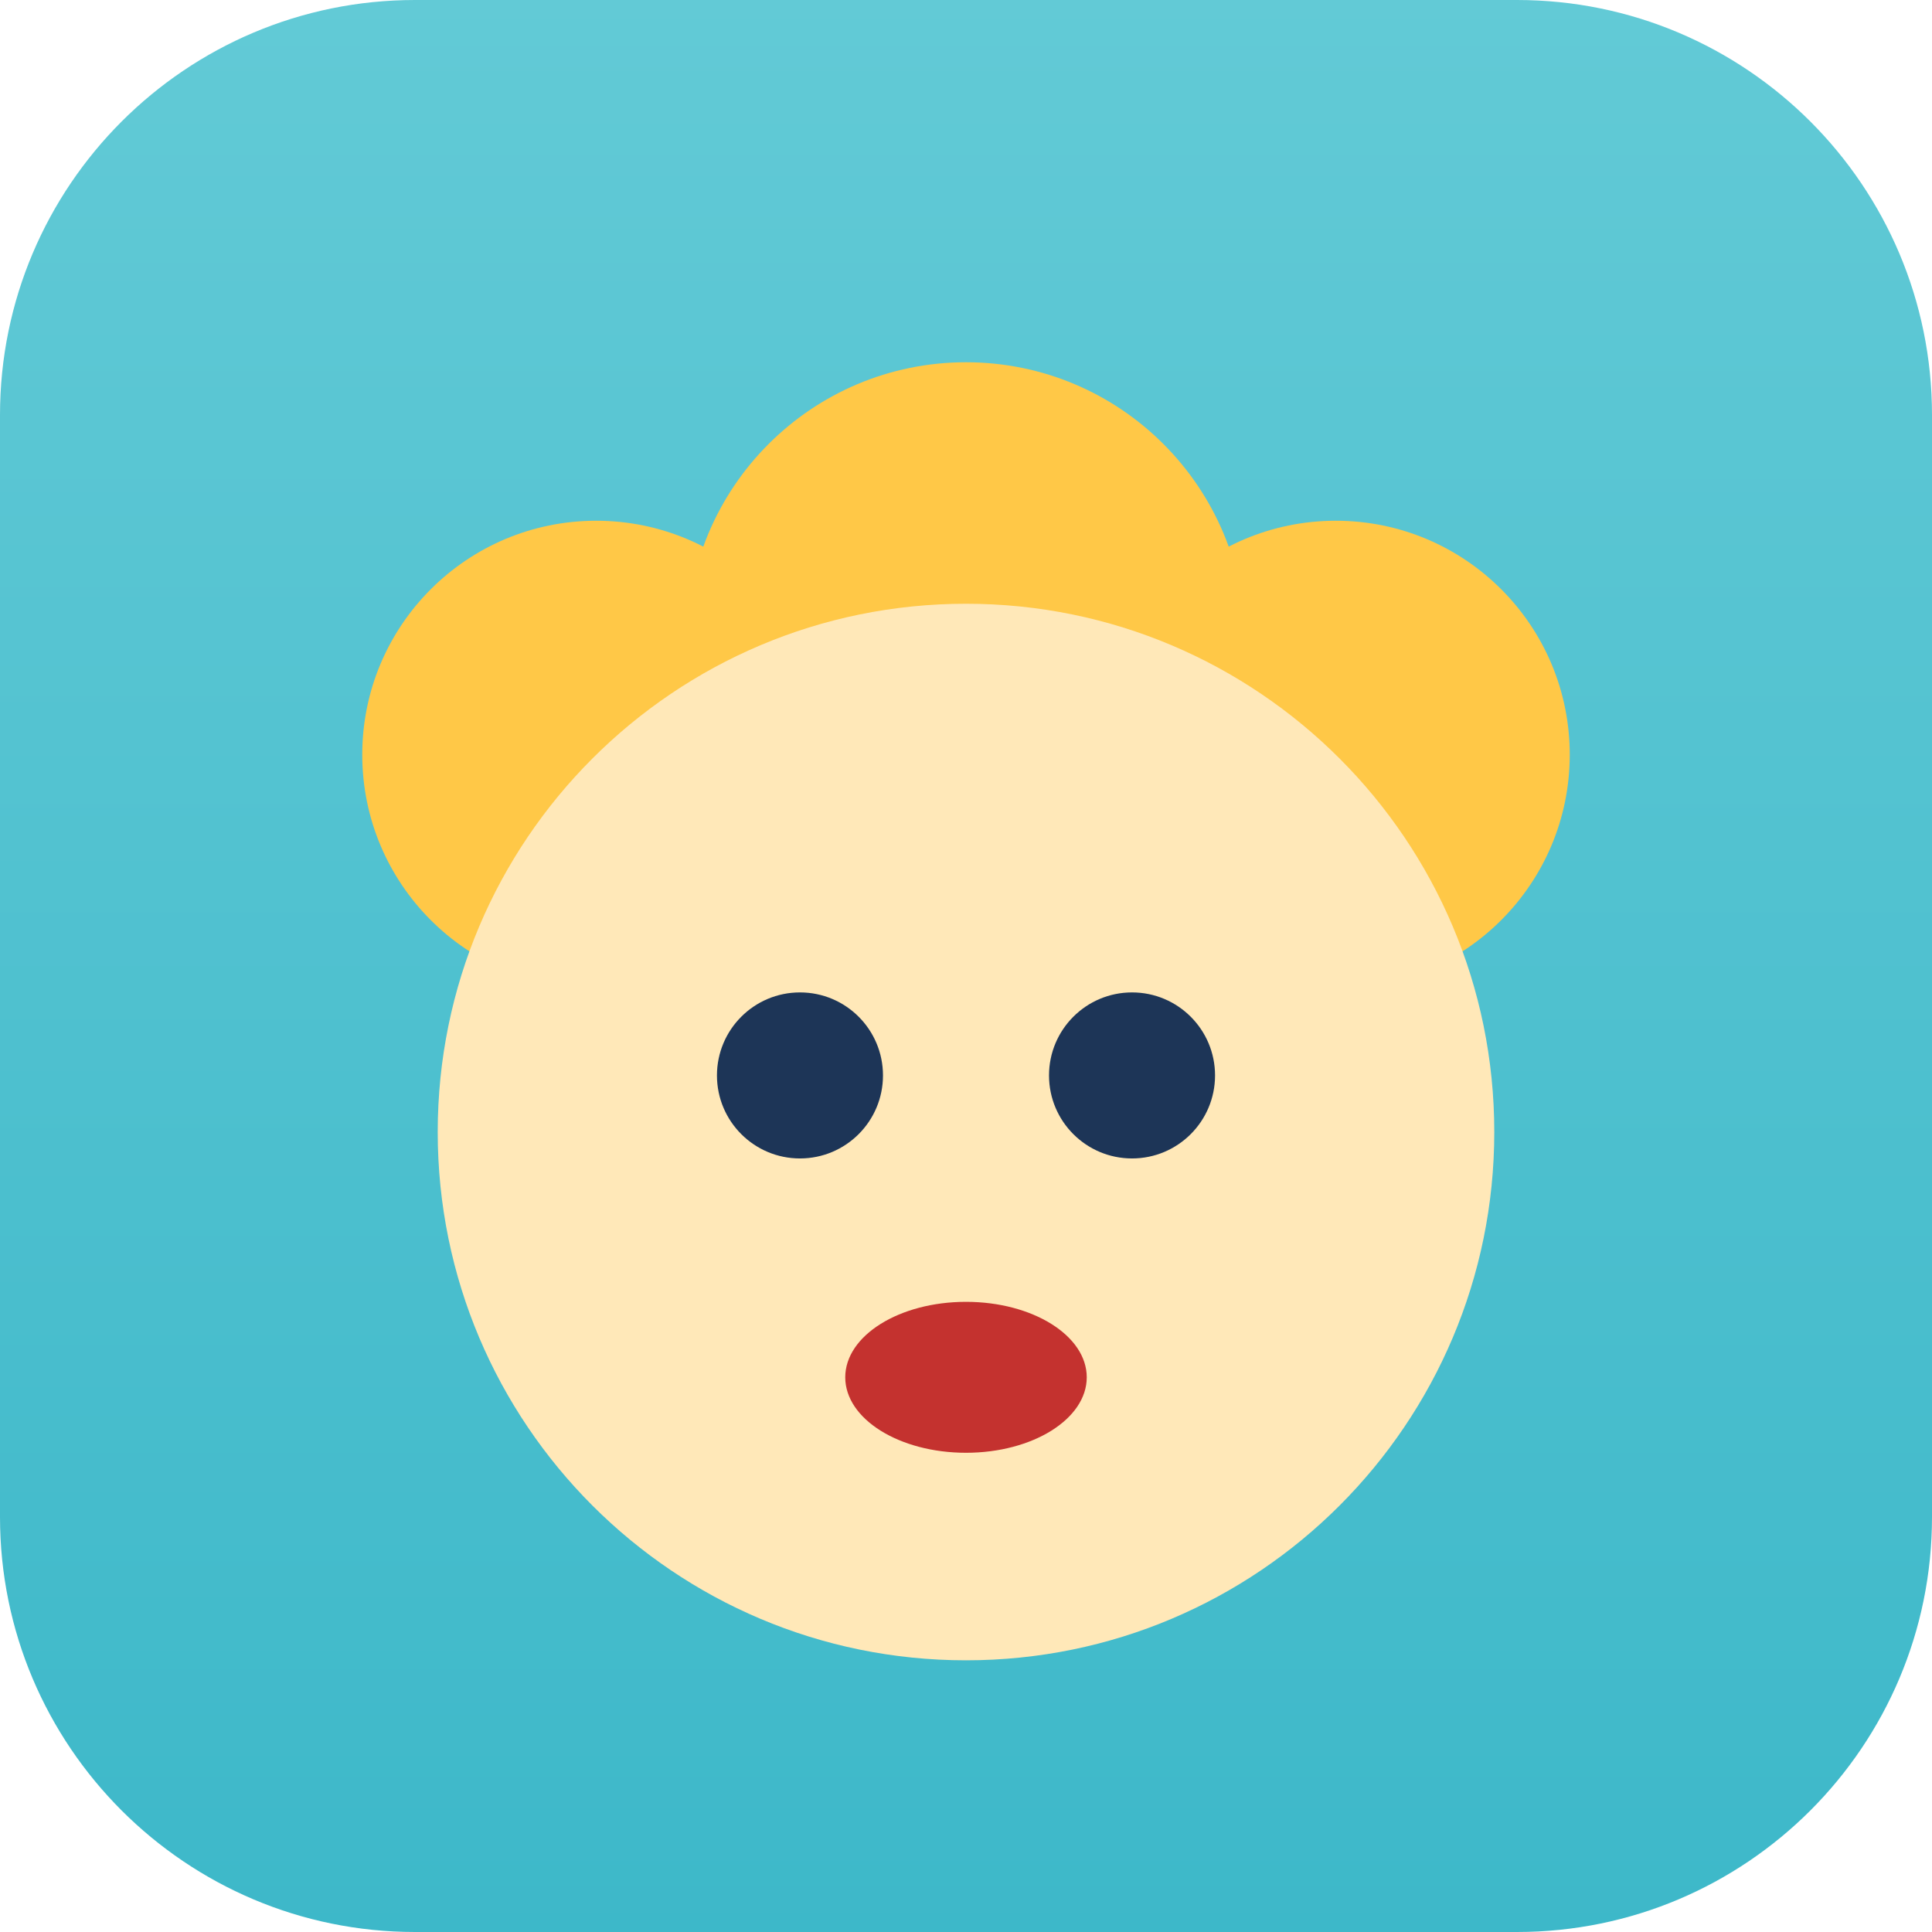
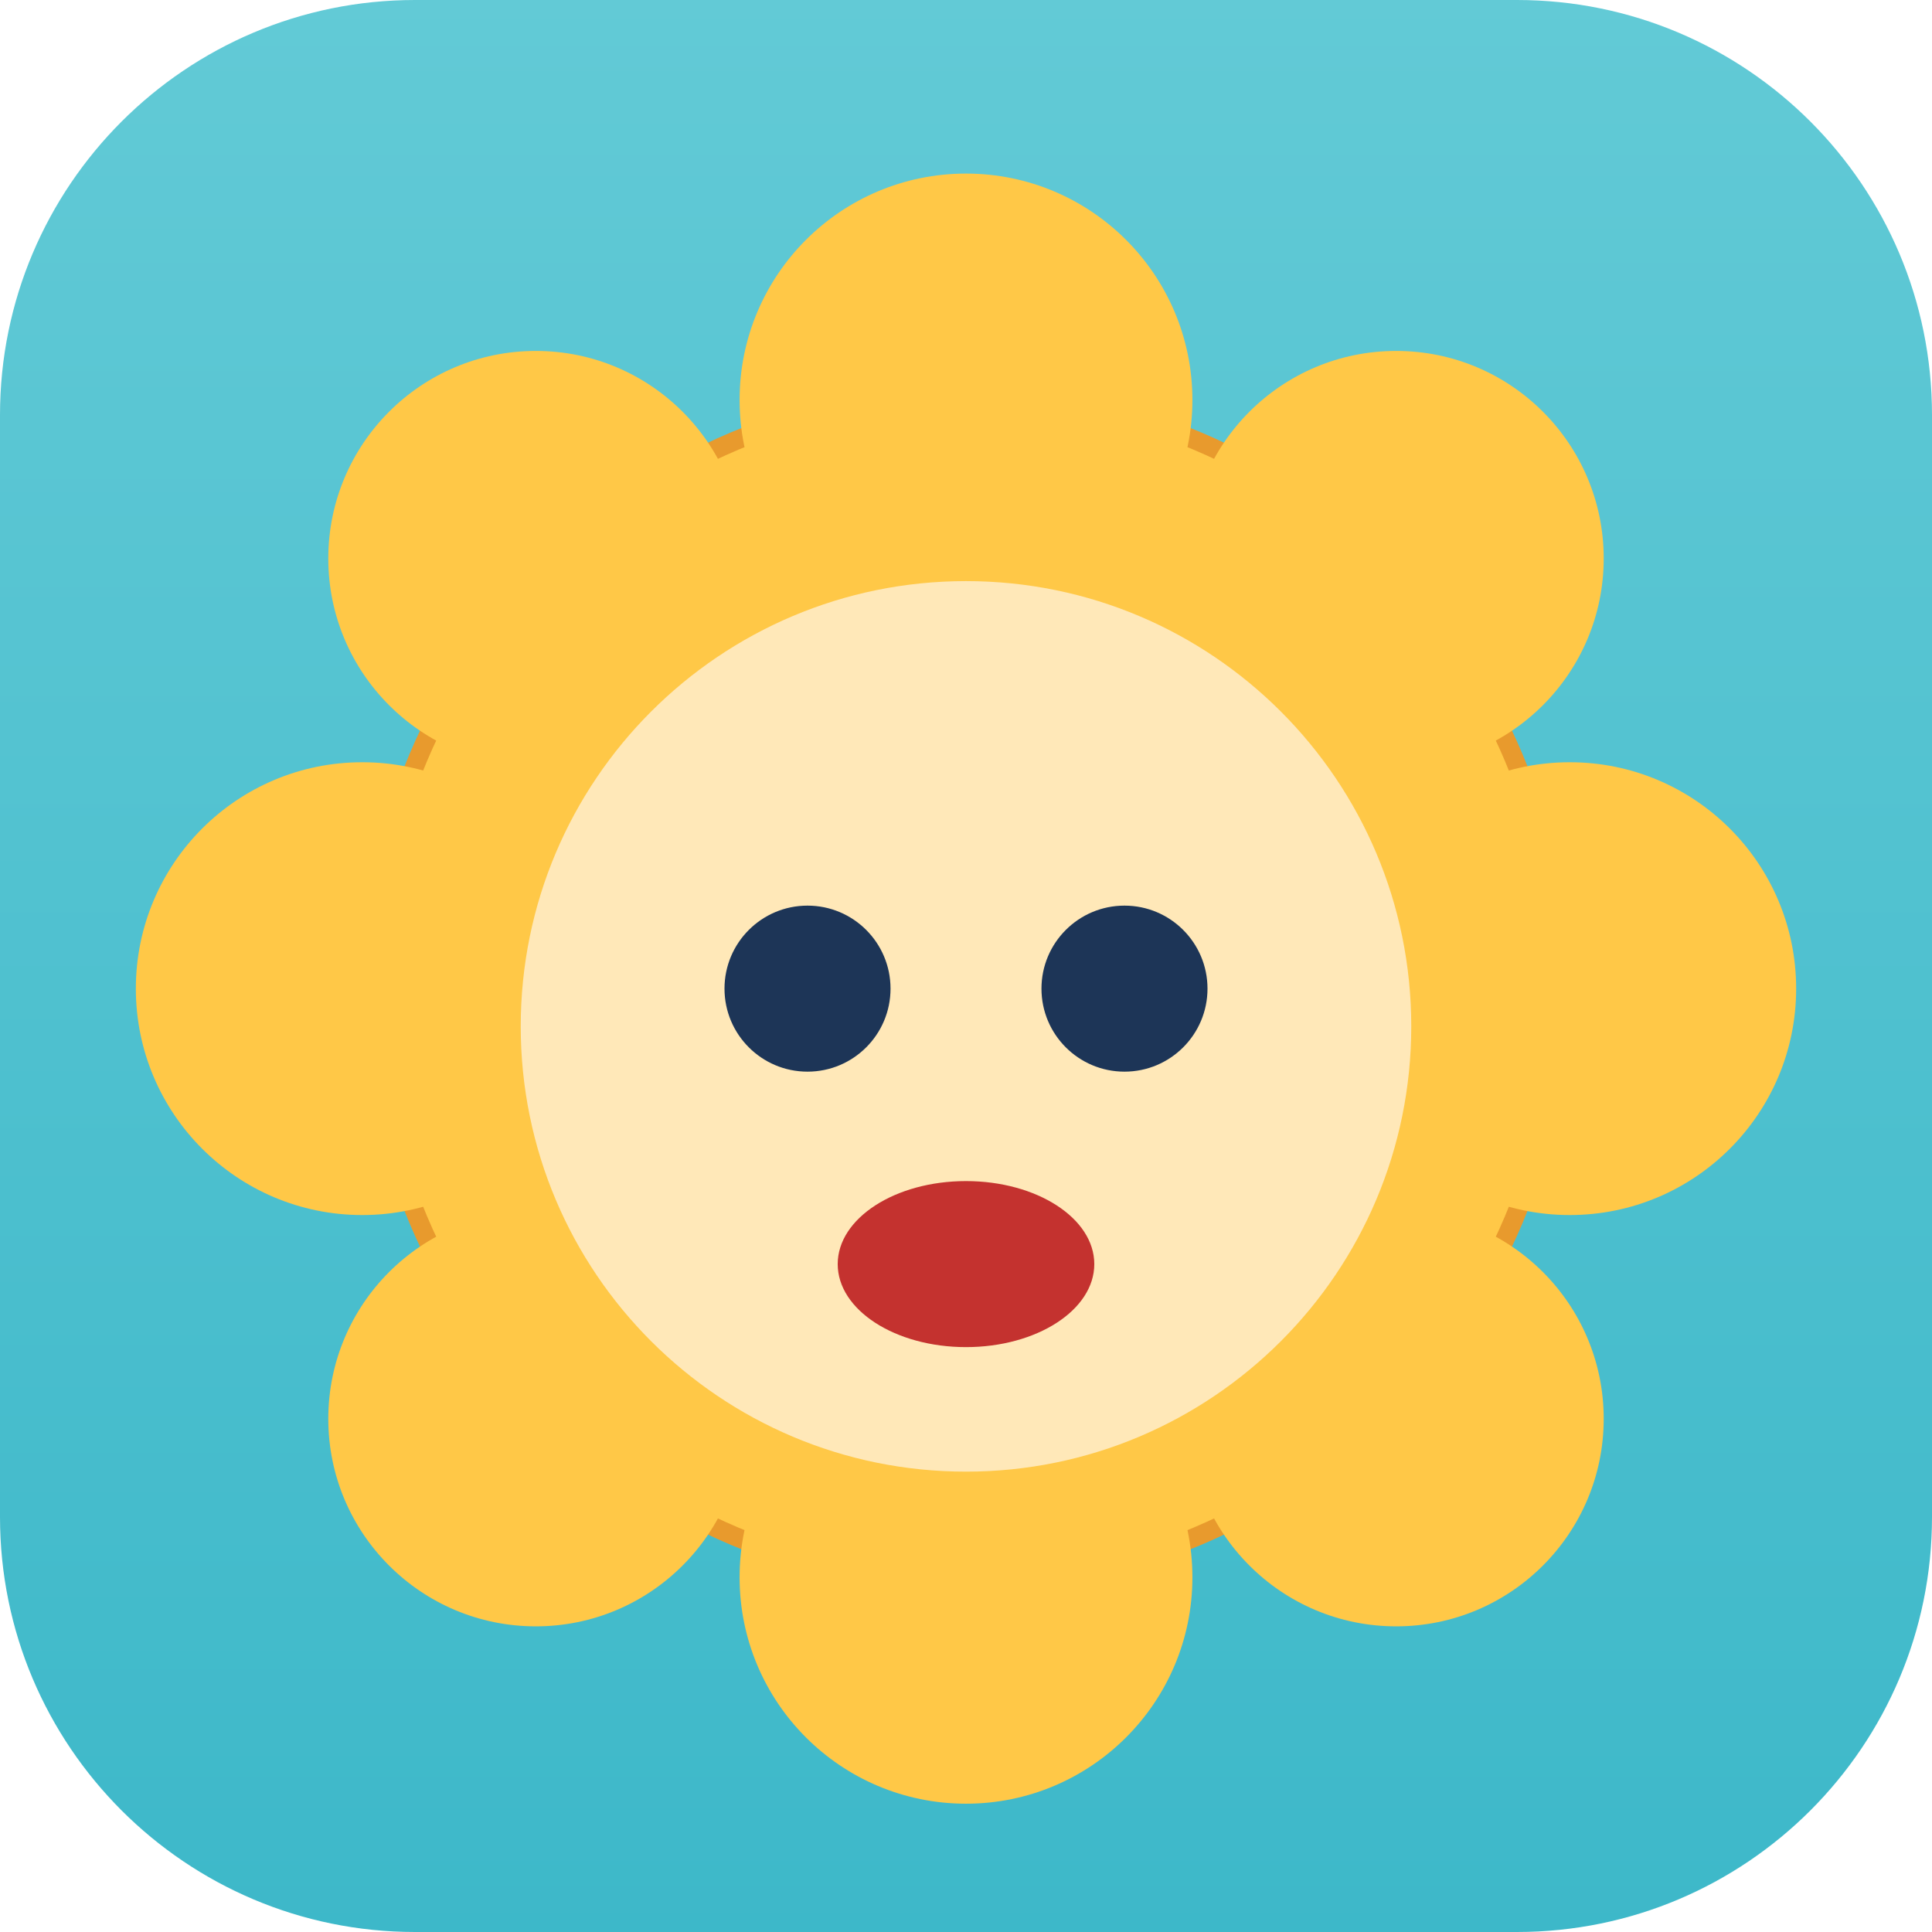
<svg xmlns="http://www.w3.org/2000/svg" viewBox="0 0 512 512">
  <defs>
    <linearGradient id="bg" x1="0" y1="0" x2="0" y2="1">
      <stop offset="0%" stop-color="#62CAD6" />
      <stop offset="100%" stop-color="#3DB8C9" />
    </linearGradient>
  </defs>
  <rect width="512" height="512" rx="110" fill="url(#bg)" />
+   <circle cx="256" cy="262" r="160" fill="#E89A2D" />
  <g fill="#FFC847">
-     <circle cx="158" cy="200" r="62" />
-     <circle cx="256" cy="170" r="74" />
-     <circle cx="354" cy="200" r="62" />
+     <circle cx="256" cy="262" r="155" />
+     <circle cx="256" cy="106" r="60" />
+     <circle cx="142" cy="148" r="55" />
+     <circle cx="370" cy="148" r="55" />
+     <circle cx="96" cy="262" r="60" />
+     <circle cx="416" cy="262" r="60" />
+     <circle cx="142" cy="376" r="55" />
+     <circle cx="370" cy="376" r="55" />
+     <circle cx="256" cy="418" r="60" />
  </g>
-   <circle cx="256" cy="300" r="140" fill="#FFE8B8" />
-   <circle cx="212" cy="285" r="22" fill="#1D3557" />
-   <circle cx="300" cy="285" r="22" fill="#1D3557" />
-   <ellipse cx="256" cy="365" rx="32" ry="20" fill="#C4322F" />
+   <circle cx="256" cy="272" r="118" fill="#FFE8B8" />
+   <circle cx="214" cy="262" r="22" fill="#1D3557" />
+   <circle cx="298" cy="262" r="22" fill="#1D3557" />
+   <ellipse cx="256" cy="335" rx="34" ry="22" fill="#C4322F" />
</svg>
